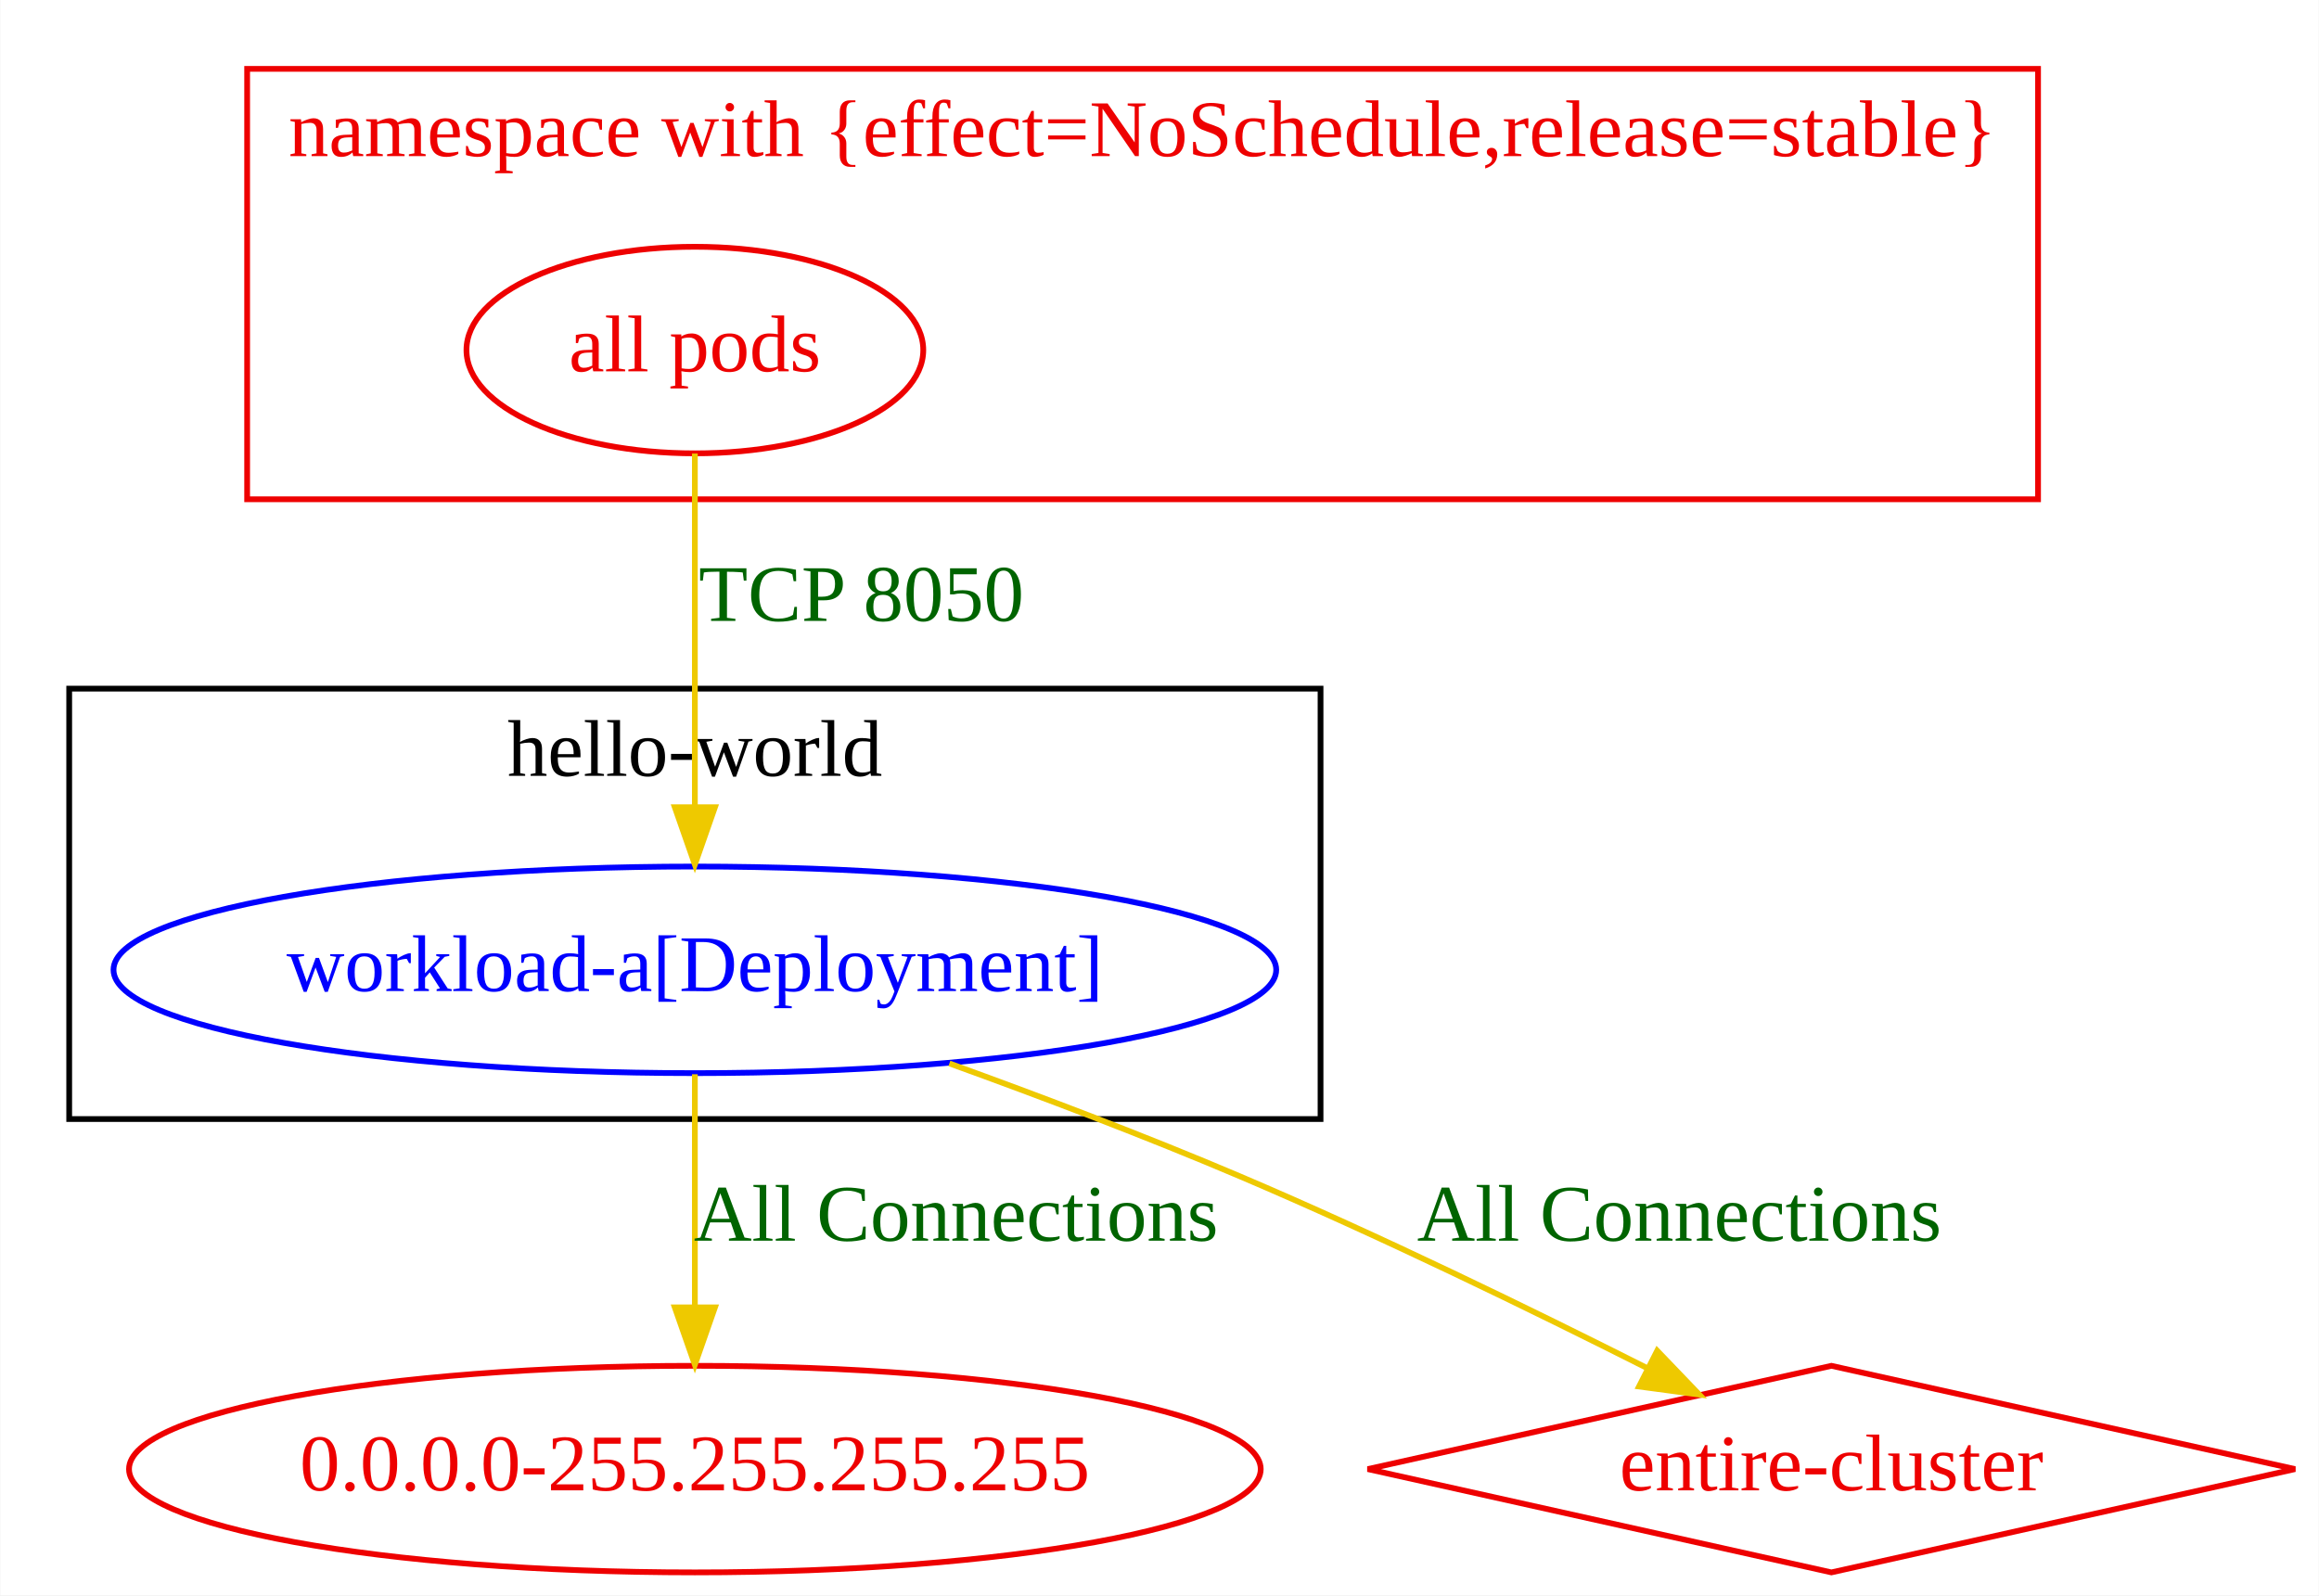
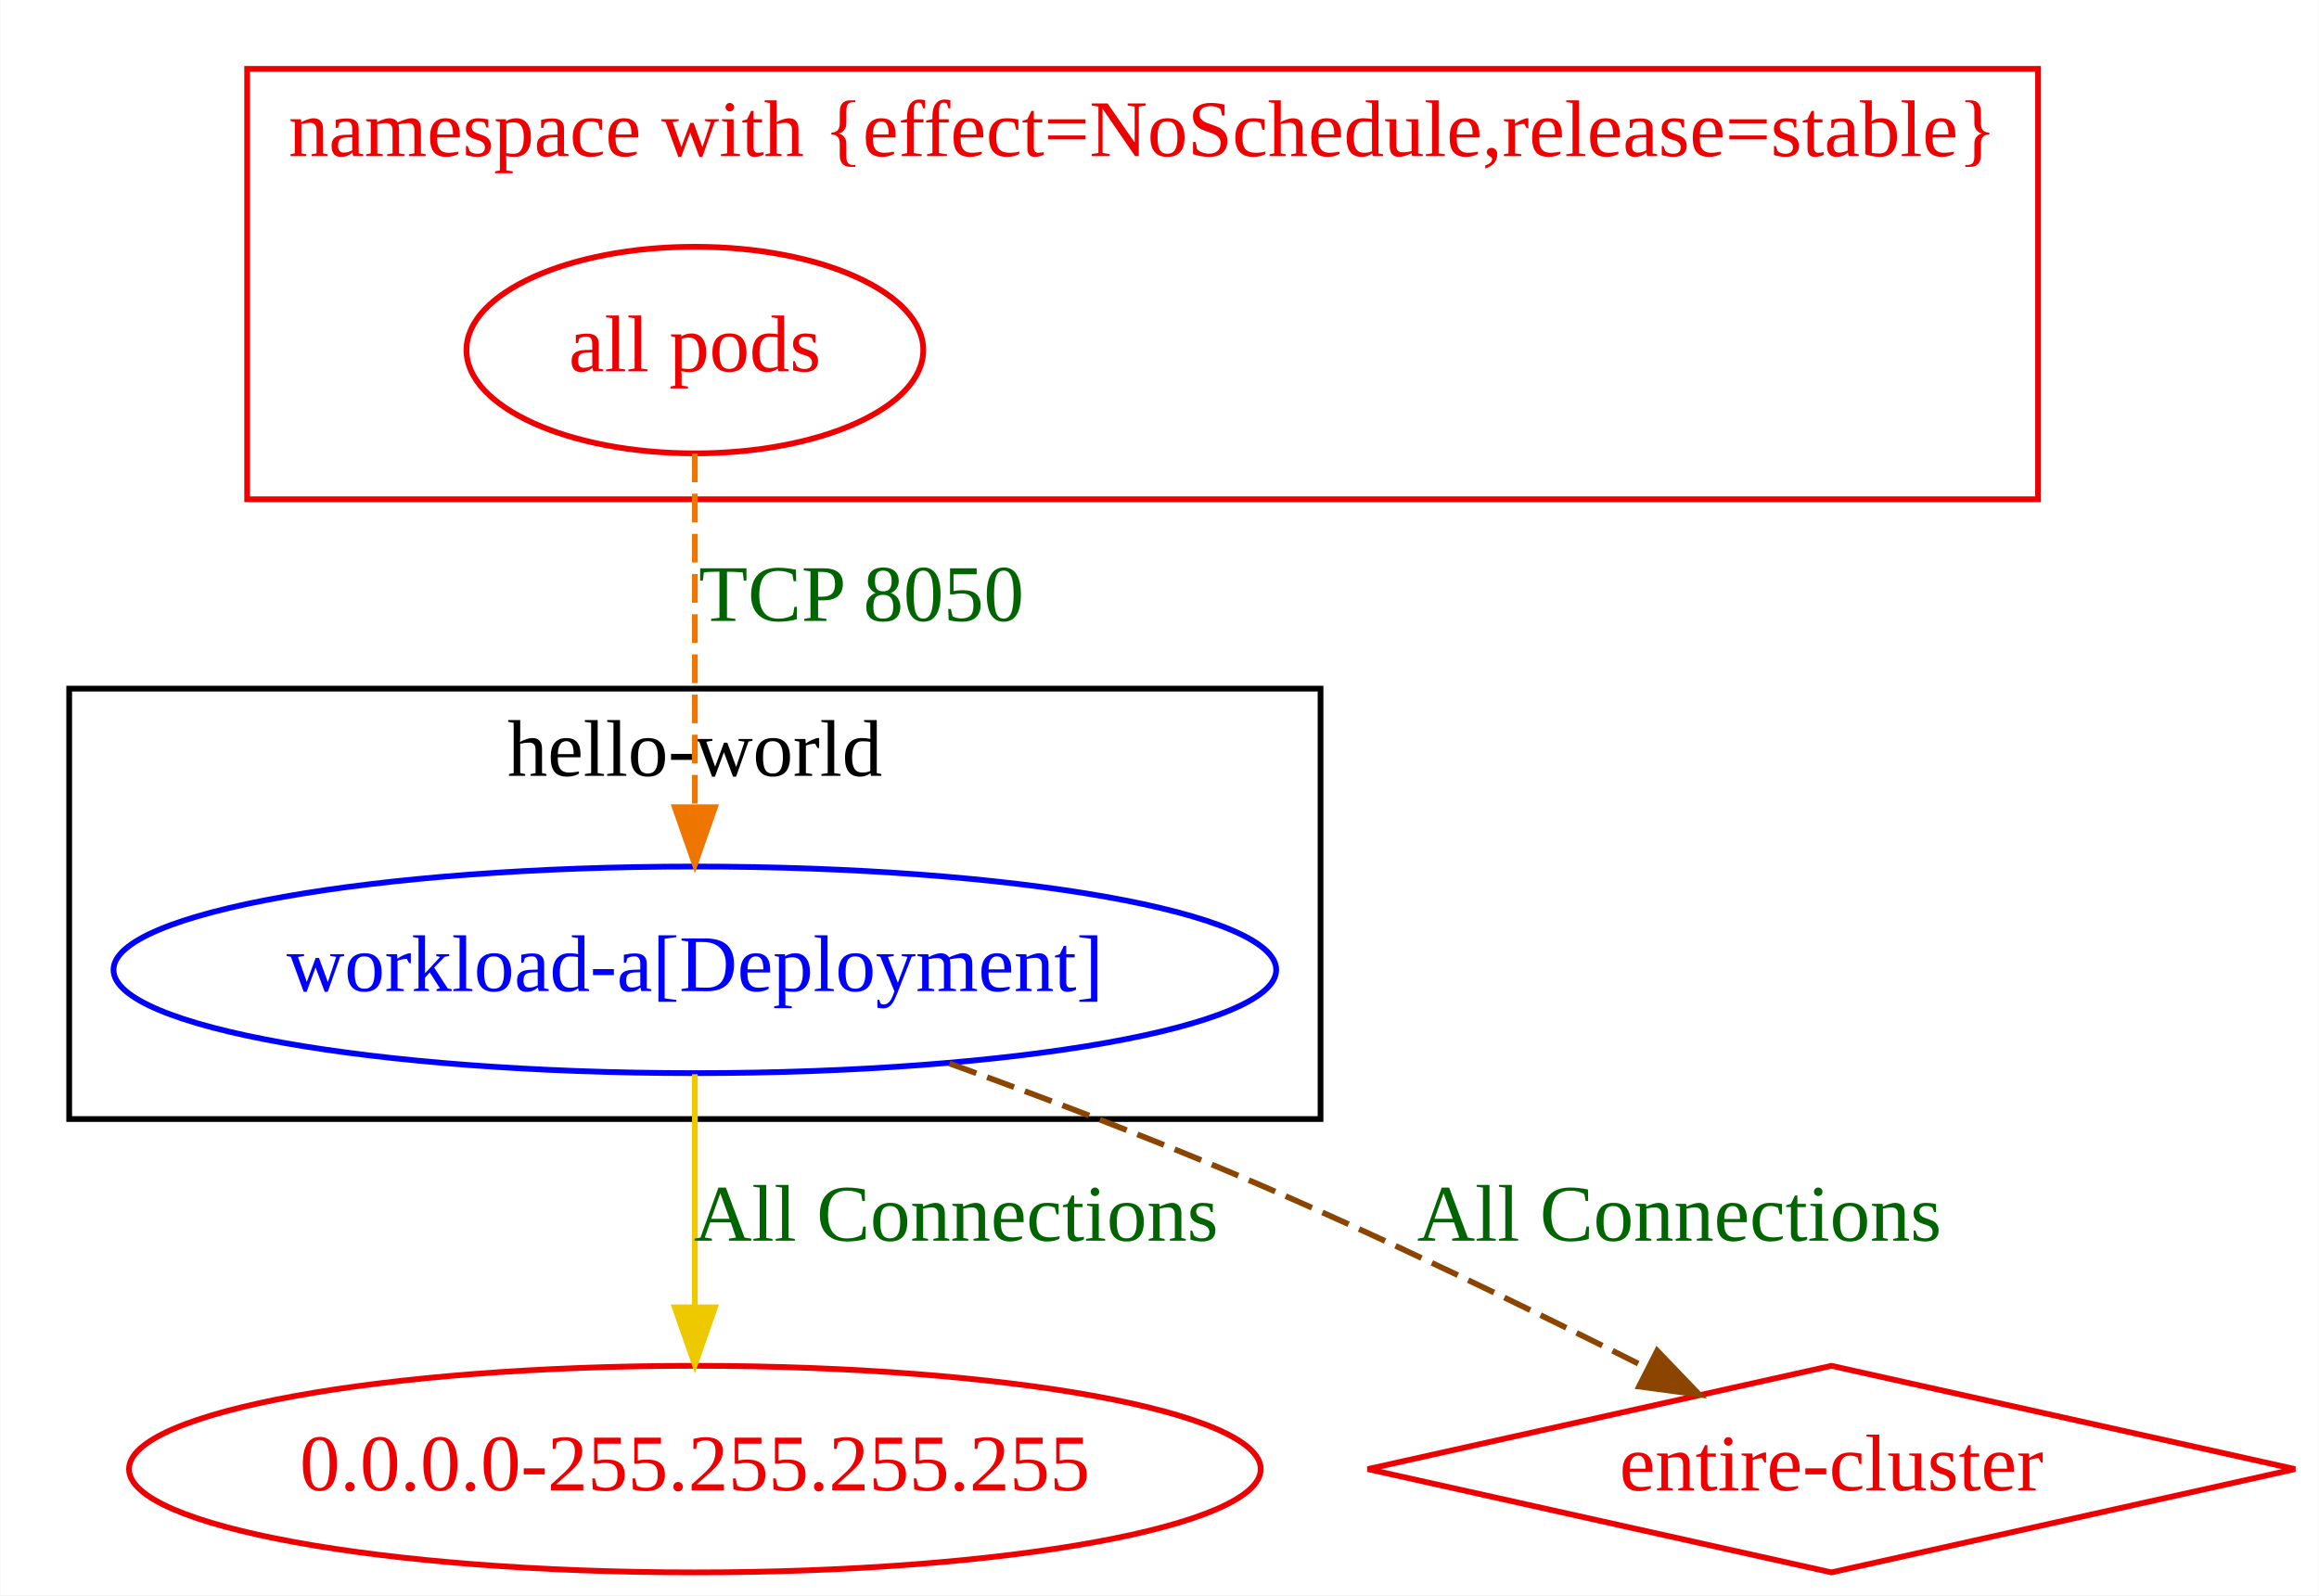
<svg xmlns="http://www.w3.org/2000/svg" width="404pt" height="278pt" viewBox="0.00 0.00 403.89 278.00">
  <g id="graph0" class="graph" transform="scale(1 1) rotate(0) translate(4 274)">
    <polygon fill="white" stroke="transparent" points="-4,4 -4,-274 399.89,-274 399.89,4 -4,4" />
+     <g id="clust2" class="cluster">
+       <polygon fill="none" stroke="#ee0000" points="39,-187 39,-262 351,-262 351,-187 39,-187" />
+       <text text-anchor="middle" x="195" y="-246.8" font-family="Times New Roman,serif" font-size="14.00" fill="#ee0000">namespace with {effect=NoSchedule,release=stable}</text>
+     </g>
    <g id="clust1" class="cluster">
      <polygon fill="none" stroke="black" points="8,-79 8,-154 226,-154 226,-79 8,-79" />
      <text text-anchor="middle" x="117" y="-138.8" font-family="Times New Roman,serif" font-size="14.00">hello-world</text>
-     </g>
-     <g id="clust2" class="cluster">
-       <polygon fill="none" stroke="#ee0000" points="39,-187 39,-262 351,-262 351,-187 39,-187" />
-       <text text-anchor="middle" x="195" y="-246.8" font-family="Times New Roman,serif" font-size="14.00" fill="#ee0000">namespace with {effect=NoSchedule,release=stable}</text>
    </g>
    <g id="node1" class="node">
      <ellipse fill="none" stroke="blue" cx="117" cy="-105" rx="101.28" ry="18" />
      <text text-anchor="middle" x="117" y="-101.3" font-family="Times New Roman,serif" font-size="14.00" fill="blue">workload-a[Deployment]</text>
    </g>
    <g id="node3" class="node">
      <ellipse fill="none" stroke="#ee0000" cx="117" cy="-18" rx="98.58" ry="18" />
      <text text-anchor="middle" x="117" y="-14.3" font-family="Times New Roman,serif" font-size="14.00" fill="#ee0000">0.0.0.0-255.255.255.255</text>
    </g>
    <g id="edge2" class="edge">
      <path fill="none" stroke="#eec900" d="M117,-86.8C117,-75.16 117,-59.55 117,-46.24" />
      <polygon fill="#eec900" stroke="#eec900" points="120.5,-46.18 117,-36.18 113.5,-46.18 120.5,-46.18" />
      <text text-anchor="middle" x="162.5" y="-57.8" font-family="Times New Roman,serif" font-size="14.00" fill="darkgreen">All Connections</text>
    </g>
    <g id="node4" class="node">
      <polygon fill="none" stroke="#ee0000" points="315,-36 234.23,-18 315,0 395.77,-18 315,-36" />
      <text text-anchor="middle" x="315" y="-14.3" font-family="Times New Roman,serif" font-size="14.00" fill="#ee0000">entire-cluster</text>
    </g>
    <g id="edge3" class="edge">
-       <path fill="none" stroke="#eec900" d="M161.34,-88.69C177.43,-82.87 195.67,-75.95 212,-69 236.16,-58.72 262.81,-45.73 282.94,-35.58" />
-       <polygon fill="#eec900" stroke="#eec900" points="284.65,-38.63 291.99,-30.98 281.48,-32.39 284.65,-38.63" />
+       <path fill="none" stroke="#8b4500" stroke-dasharray="5,2" d="M161.34,-88.69C177.43,-82.87 195.67,-75.95 212,-69 236.16,-58.72 262.81,-45.73 282.94,-35.58" />
+       <polygon fill="#8b4500" stroke="#8b4500" points="284.65,-38.63 291.99,-30.98 281.48,-32.39 284.65,-38.63" />
      <text text-anchor="middle" x="288.5" y="-57.8" font-family="Times New Roman,serif" font-size="14.00" fill="darkgreen">All Connections</text>
    </g>
    <g id="node2" class="node">
      <ellipse fill="none" stroke="#ee0000" cx="117" cy="-213" rx="39.79" ry="18" />
      <text text-anchor="middle" x="117" y="-209.3" font-family="Times New Roman,serif" font-size="14.00" fill="#ee0000">all pods</text>
    </g>
    <g id="edge1" class="edge">
-       <path fill="none" stroke="#eec900" d="M117,-194.97C117,-178.38 117,-152.88 117,-133.43" />
-       <polygon fill="#eec900" stroke="#eec900" points="120.5,-133.34 117,-123.34 113.5,-133.34 120.5,-133.34" />
+       <path fill="none" stroke="#ee7600" stroke-dasharray="5,2" d="M117,-194.97C117,-178.38 117,-152.88 117,-133.43" />
+       <polygon fill="#ee7600" stroke="#ee7600" points="120.5,-133.34 117,-123.34 113.5,-133.34 120.5,-133.34" />
      <text text-anchor="middle" x="146" y="-165.8" font-family="Times New Roman,serif" font-size="14.00" fill="darkgreen">TCP 8050</text>
    </g>
  </g>
</svg>
